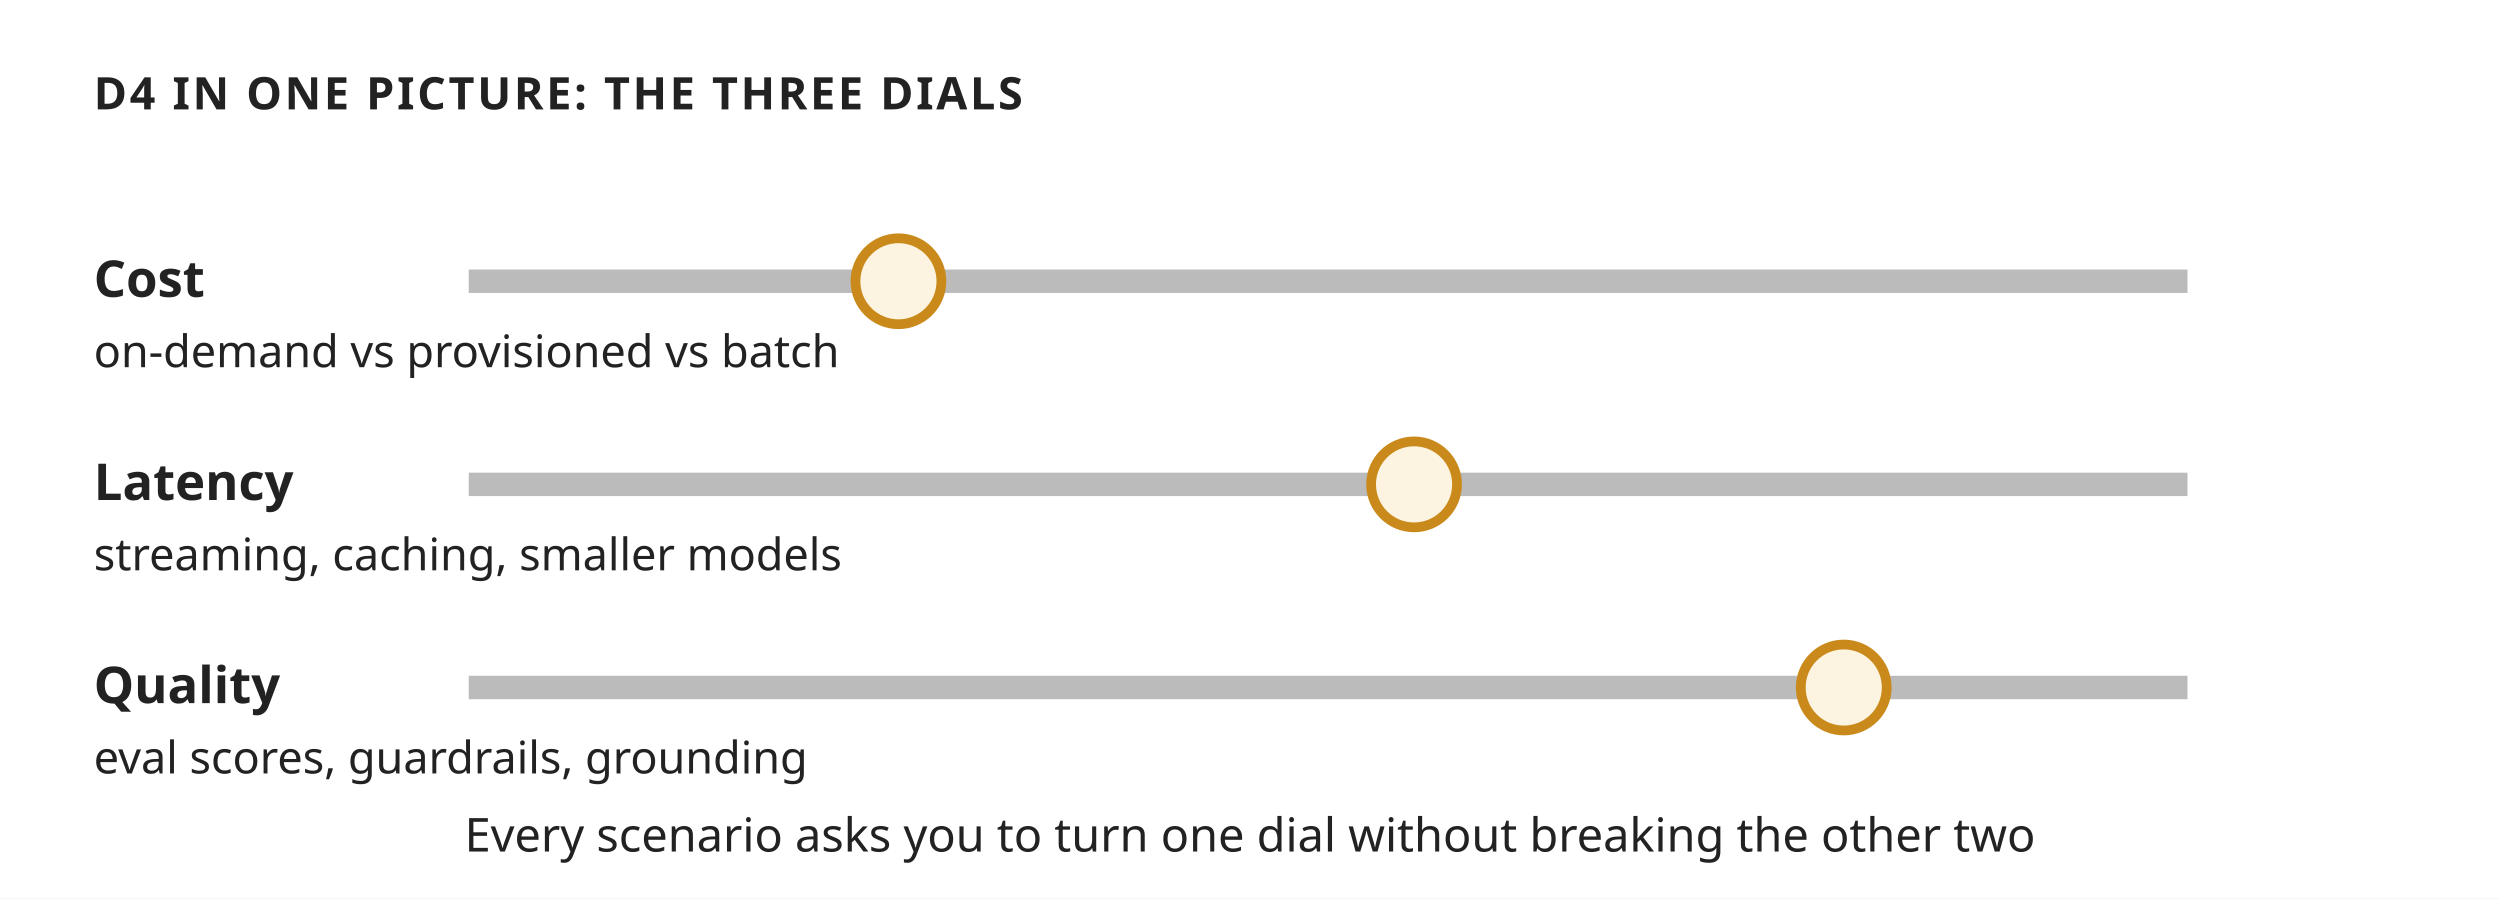
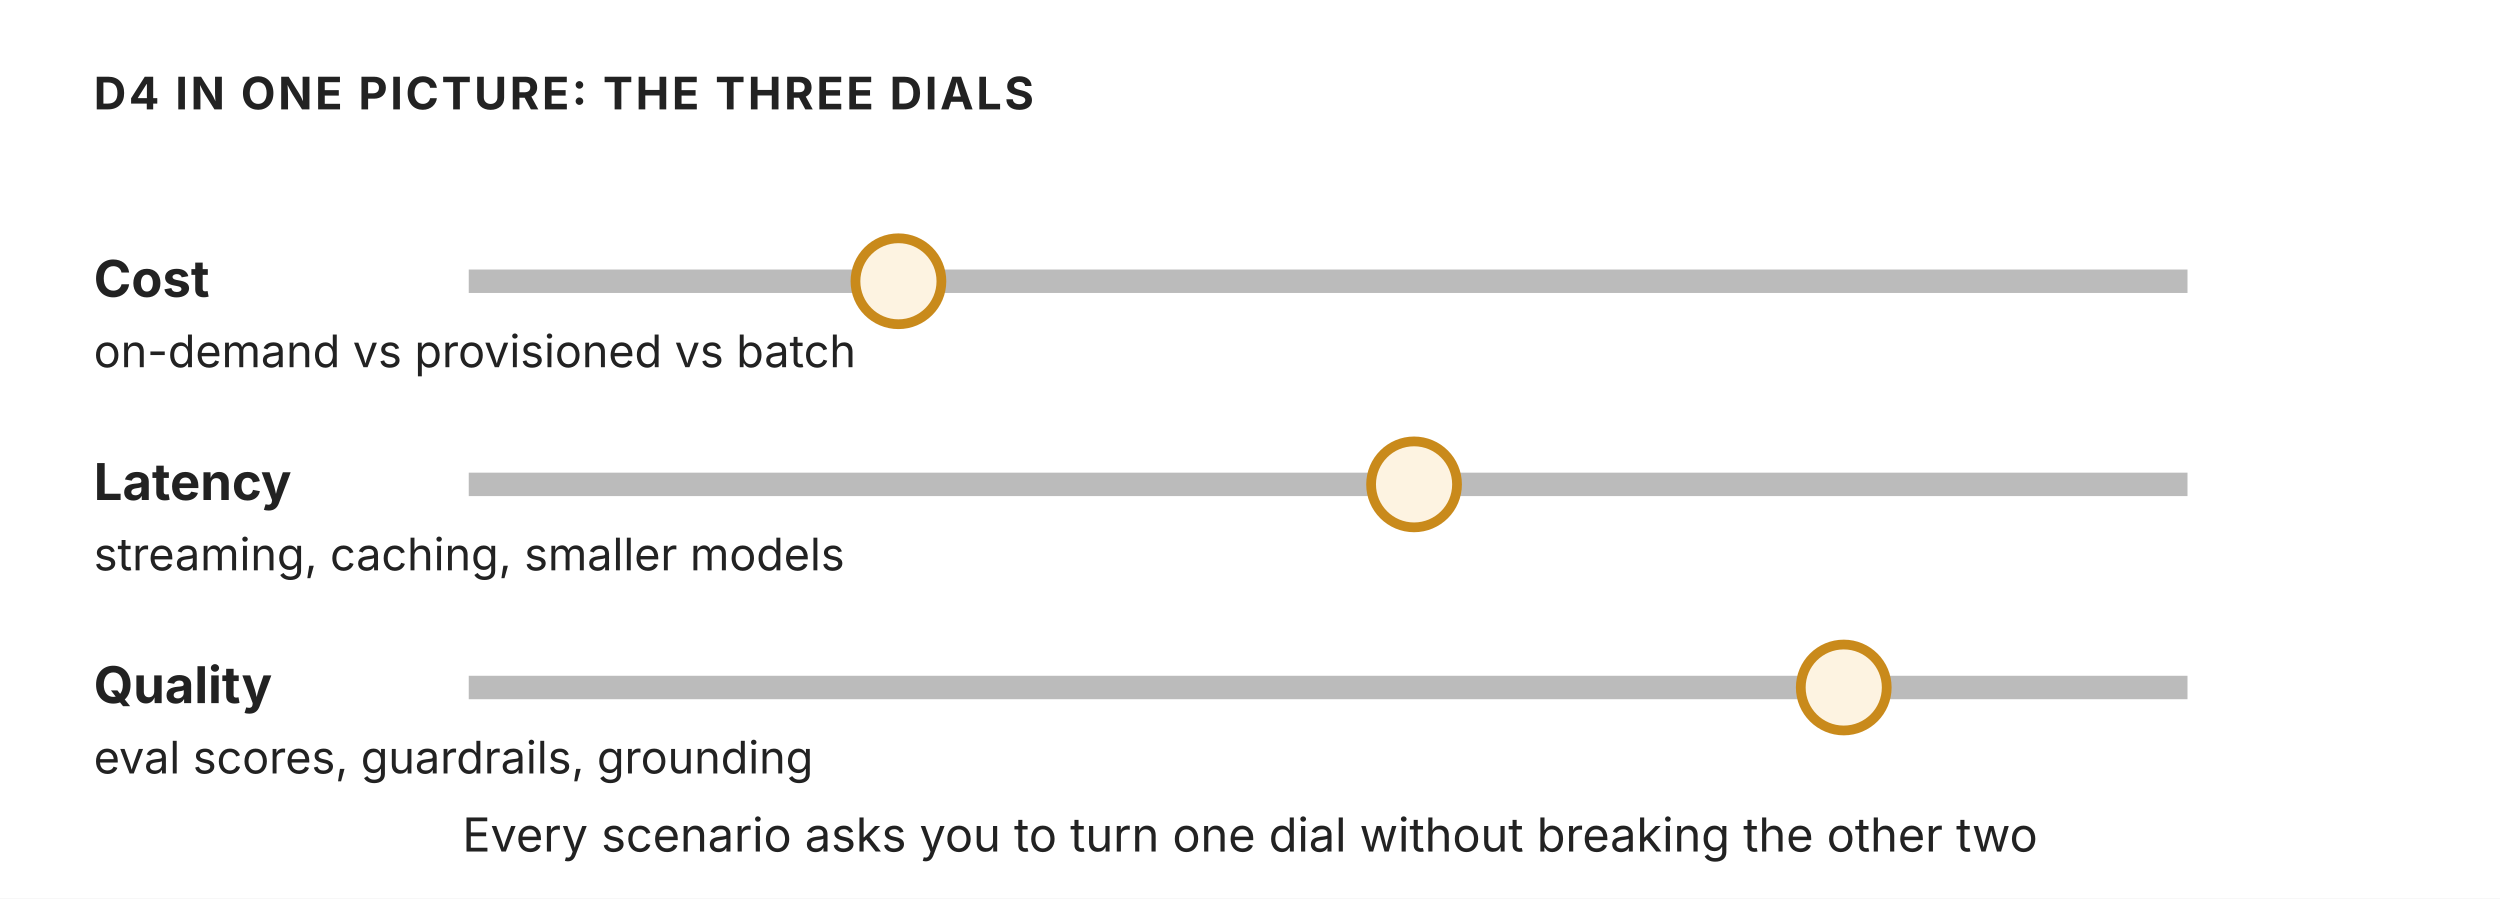
<svg xmlns="http://www.w3.org/2000/svg" width="640" height="230" viewBox="0 0 640 230" role="img" aria-label="D4 tradeoffs: cost, latency, quality">
-   <style>text{font-family:'Trebuchet MS', Verdana, sans-serif;fill:#222222;}</style>
+   <style>text{font-family:"Anthropic Sans",Inter,"Source Sans 3","IBM Plex Sans",sans-serif;fill:#222222}</style>
  <rect width="640" height="230" fill="#ffffff" />
  <defs>
    <marker id="ar" viewBox="0 0 10 10" refX="9" refY="5" markerWidth="7" markerHeight="7" orient="auto-start-reverse">
      <path d="M 0 1 L 9 5 L 0 9 z" fill="#555555" />
    </marker>
    <marker id="arW" viewBox="0 0 10 10" refX="9" refY="5" markerWidth="7" markerHeight="7" orient="auto-start-reverse">
      <path d="M 0 1 L 9 5 L 0 9 z" fill="#ffffff" />
    </marker>
  </defs>
  <text x="24" y="28" font-size="11.5" fill="#555555" text-anchor="start" font-weight="700" letter-spacing="0.06em">D4 IN ONE PICTURE: THE THREE DIALS</text>
  <text x="24" y="76" font-size="13" fill="#222222" text-anchor="start" font-weight="700">Cost</text>
  <line x1="120" y1="72" x2="560" y2="72" stroke="#bbb" stroke-width="6" />
  <circle cx="230.0" cy="72" r="11" fill="#fdf3e1" stroke="#c98a1b" stroke-width="2.5" />
  <text x="24" y="94" font-size="11.5" fill="#555555" text-anchor="start">on-demand vs provisioned vs batch</text>
  <text x="24" y="128" font-size="13" fill="#222222" text-anchor="start" font-weight="700">Latency</text>
  <line x1="120" y1="124" x2="560" y2="124" stroke="#bbb" stroke-width="6" />
  <circle cx="362.0" cy="124" r="11" fill="#fdf3e1" stroke="#c98a1b" stroke-width="2.5" />
  <text x="24" y="146" font-size="11.5" fill="#555555" text-anchor="start">streaming, caching, smaller models</text>
  <text x="24" y="180" font-size="13" fill="#222222" text-anchor="start" font-weight="700">Quality</text>
  <line x1="120" y1="176" x2="560" y2="176" stroke="#bbb" stroke-width="6" />
  <circle cx="472.0" cy="176" r="11" fill="#fdf3e1" stroke="#c98a1b" stroke-width="2.5" />
  <text x="24" y="198" font-size="11.5" fill="#555555" text-anchor="start">eval scores, guardrails, grounding</text>
  <text x="320" y="218" font-size="12" fill="#555555" text-anchor="middle">Every scenario asks you to turn one dial without breaking the other two</text>
</svg>
